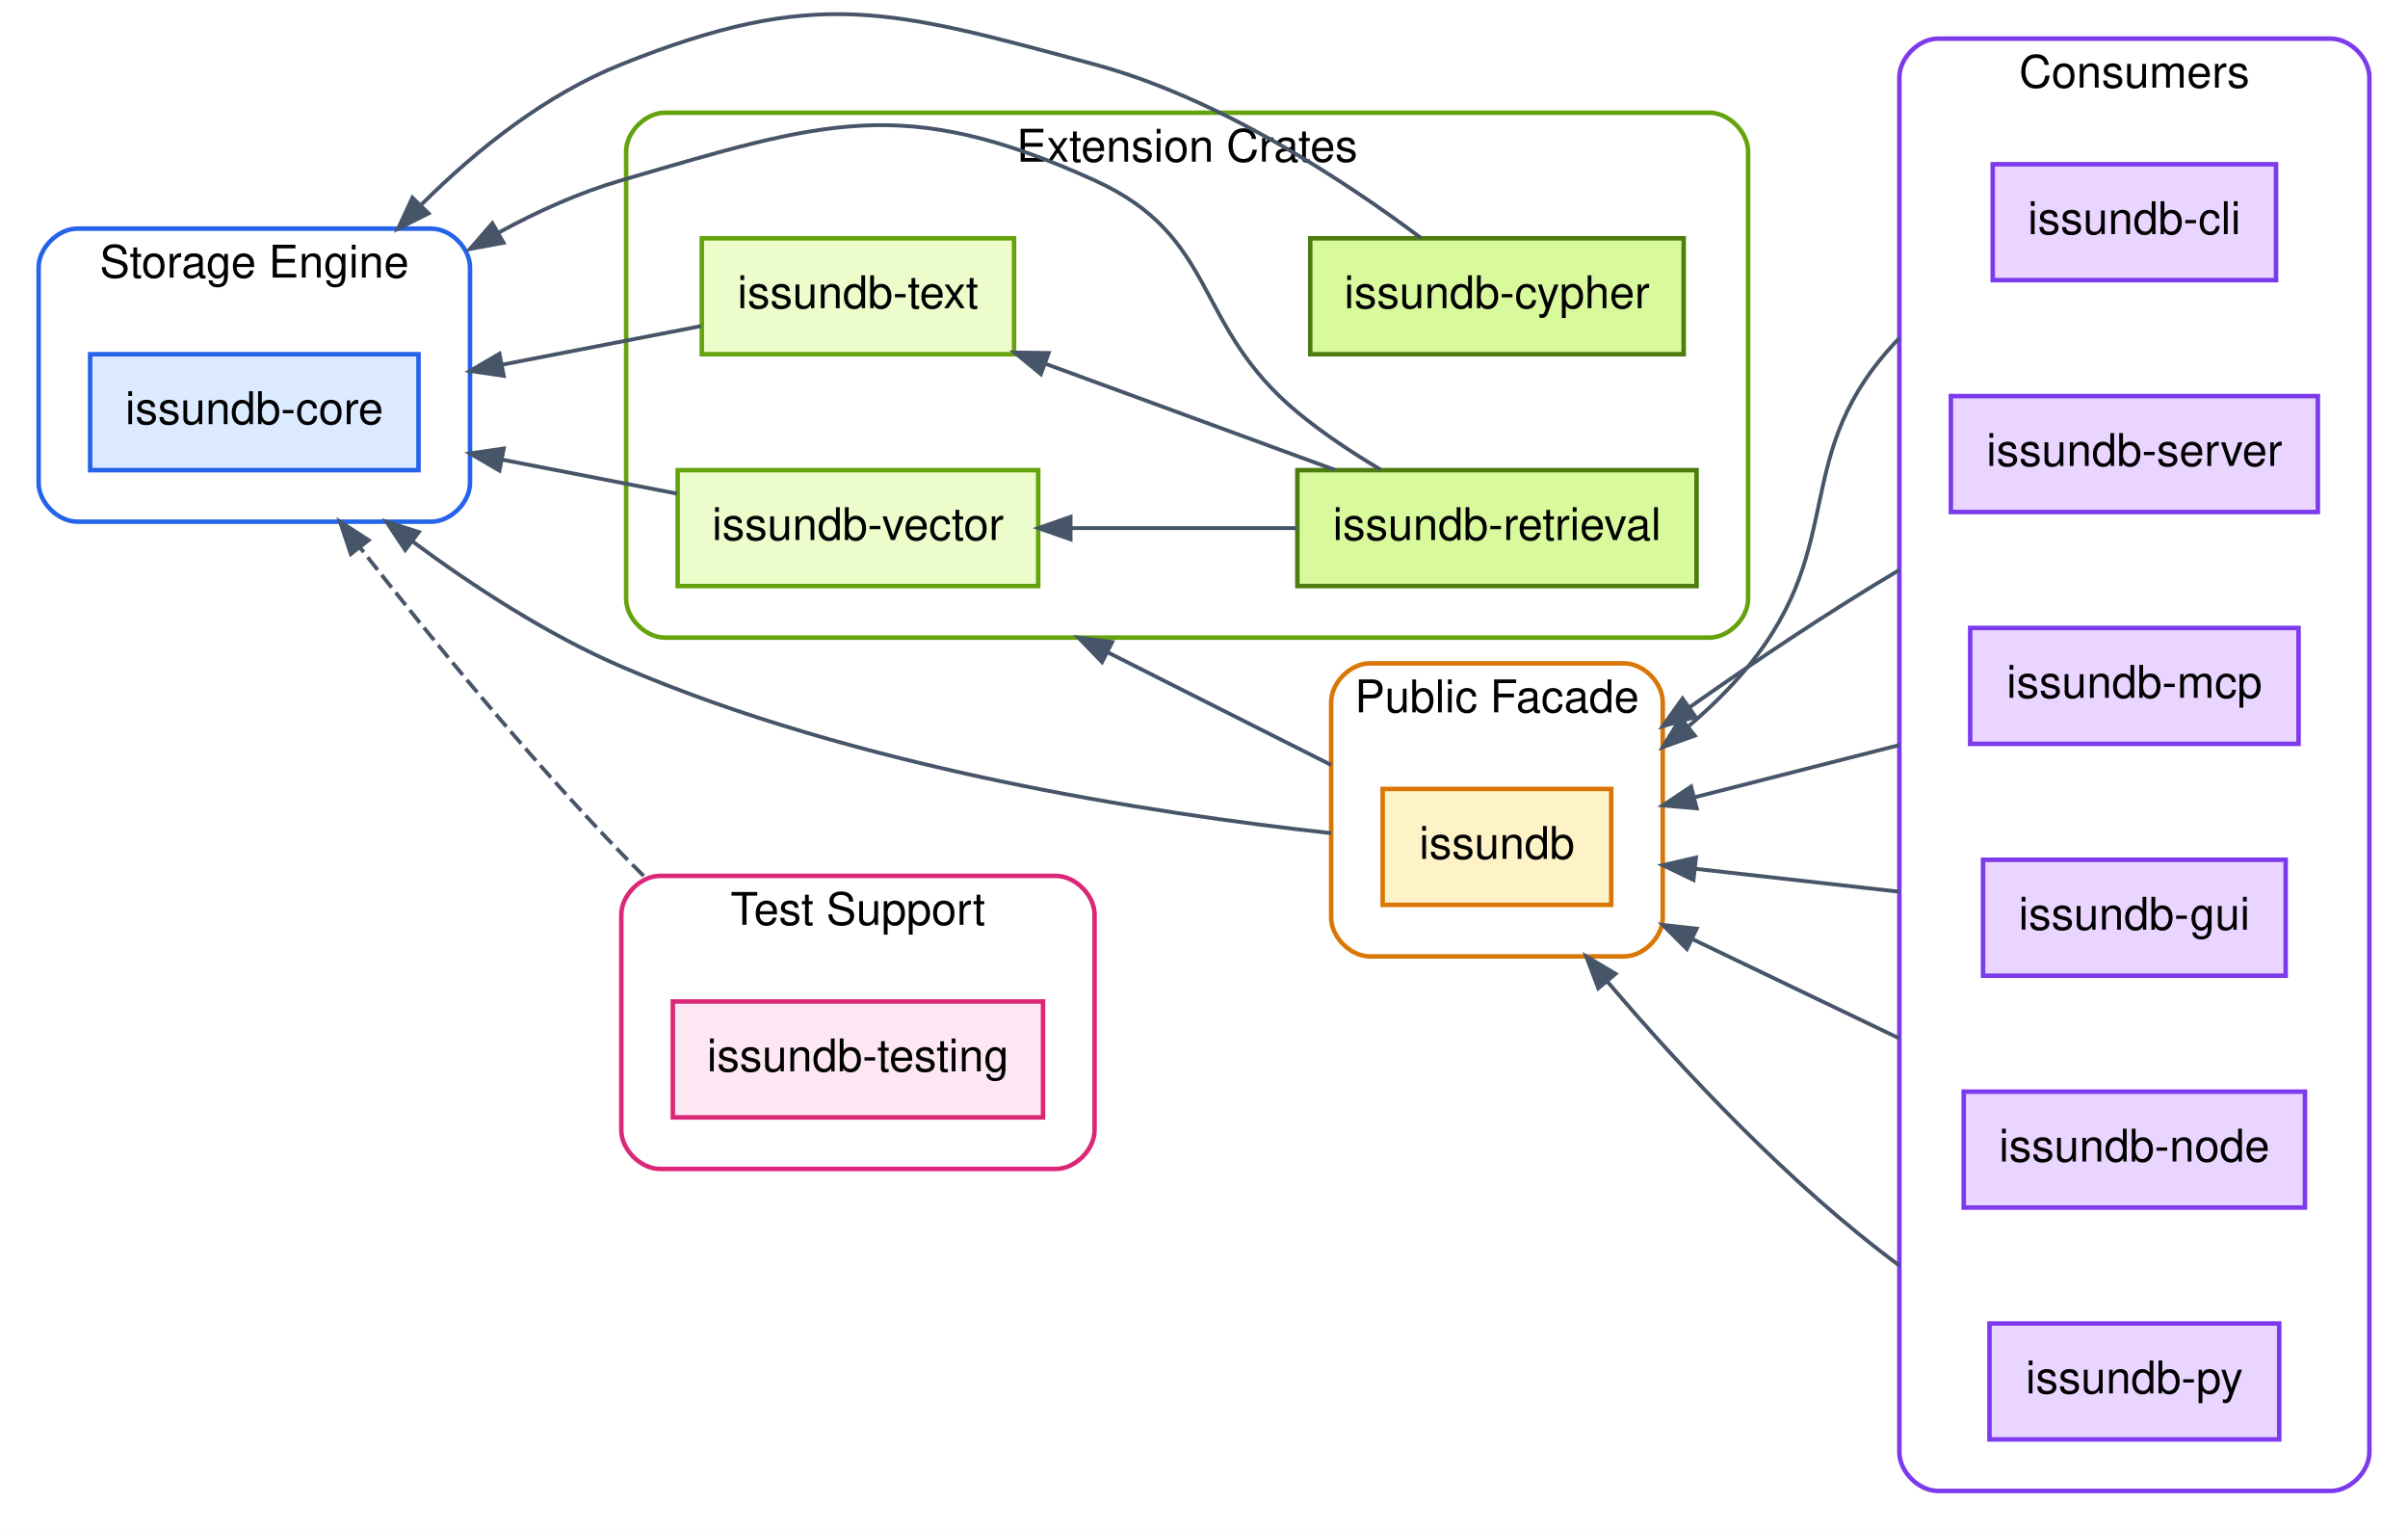
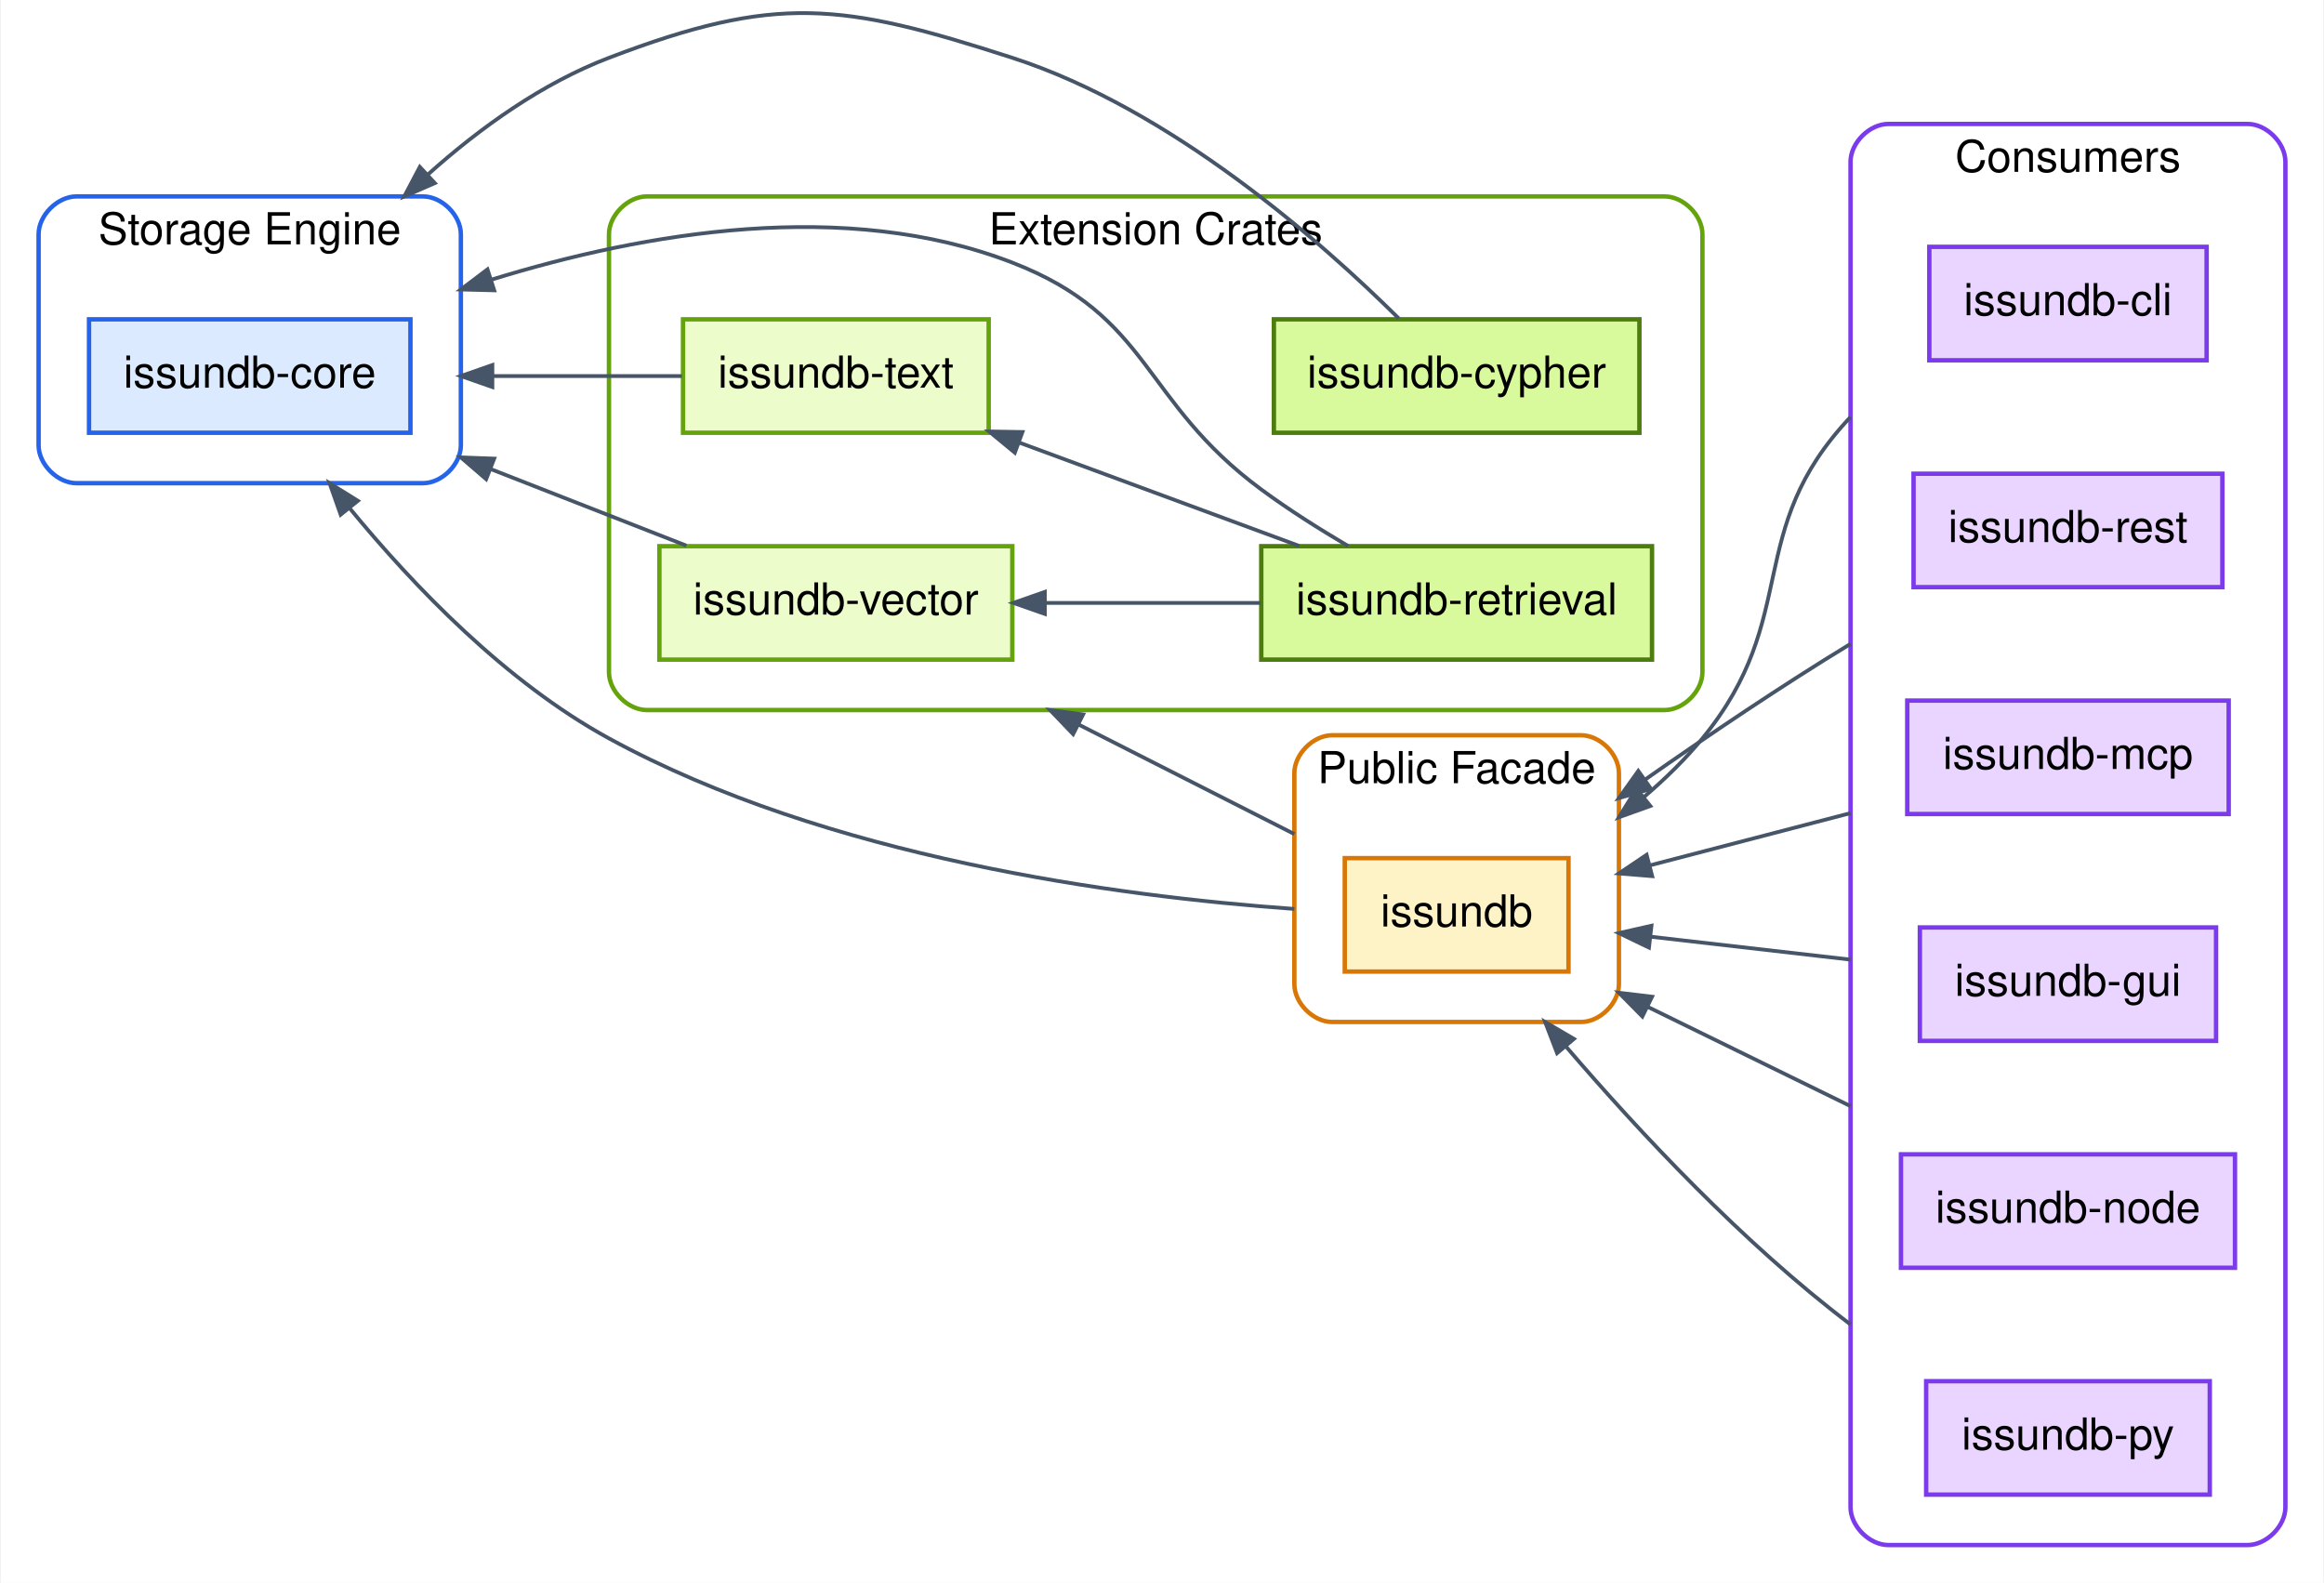
- <svg xmlns="http://www.w3.org/2000/svg" width="748pt" height="475pt" viewBox="0.00 0.00 748.00 475.00">
-   <g id="graph0" class="graph" transform="scale(1 1) rotate(0) translate(4 471)">
-     <polygon fill="white" stroke="transparent" points="-4,4 -4,-471 744,-471 744,4 -4,4" />
+ <svg xmlns="http://www.w3.org/2000/svg" width="737pt" height="502pt" viewBox="0.00 0.00 737.00 502.34">
+   <g id="graph0" class="graph" transform="scale(1 1) rotate(0) translate(4 498.34)">
+     <polygon fill="white" stroke="transparent" points="-4,4 -4,-498.34 733,-498.34 733,4 -4,4" />
    <g id="clust1" class="cluster">
-       <path fill="white" stroke="#2563eb" stroke-width="1.4" d="M20,-309C20,-309 130,-309 130,-309 136,-309 142,-315 142,-321 142,-321 142,-388 142,-388 142,-394 136,-400 130,-400 130,-400 20,-400 20,-400 14,-400 8,-394 8,-388 8,-388 8,-321 8,-321 8,-315 14,-309 20,-309" />
-       <text text-anchor="middle" x="75" y="-384.8" font-family="Helvetica,Arial,sans-serif" font-size="14.00">Storage Engine</text>
+       <path fill="white" stroke="#2563eb" stroke-width="1.4" d="M20,-345C20,-345 130,-345 130,-345 136,-345 142,-351 142,-357 142,-357 142,-424 142,-424 142,-430 136,-436 130,-436 130,-436 20,-436 20,-436 14,-436 8,-430 8,-424 8,-424 8,-357 8,-357 8,-351 14,-345 20,-345" />
+       <text text-anchor="middle" x="75" y="-420.8" font-family="Helvetica,Arial,sans-serif" font-size="14.00">Storage Engine</text>
    </g>
    <g id="clust2" class="cluster">
-       <path fill="white" stroke="#65a30d" stroke-width="1.4" d="M202.5,-273C202.5,-273 527,-273 527,-273 533,-273 539,-279 539,-285 539,-285 539,-424 539,-424 539,-430 533,-436 527,-436 527,-436 202.5,-436 202.5,-436 196.5,-436 190.5,-430 190.5,-424 190.5,-424 190.5,-285 190.5,-285 190.5,-279 196.5,-273 202.5,-273" />
-       <text text-anchor="middle" x="364.75" y="-420.8" font-family="Helvetica,Arial,sans-serif" font-size="14.00">Extension Crates</text>
+       <path fill="white" stroke="#65a30d" stroke-width="1.4" d="M201,-273C201,-273 524,-273 524,-273 530,-273 536,-279 536,-285 536,-285 536,-424 536,-424 536,-430 530,-436 524,-436 524,-436 201,-436 201,-436 195,-436 189,-430 189,-424 189,-424 189,-285 189,-285 189,-279 195,-273 201,-273" />
+       <text text-anchor="middle" x="362.5" y="-420.8" font-family="Helvetica,Arial,sans-serif" font-size="14.00">Extension Crates</text>
    </g>
    <g id="clust3" class="cluster">
-       <path fill="white" stroke="#d97706" stroke-width="1.4" d="M421.5,-174C421.5,-174 500.5,-174 500.5,-174 506.5,-174 512.5,-180 512.5,-186 512.5,-186 512.5,-253 512.5,-253 512.5,-259 506.5,-265 500.5,-265 500.5,-265 421.5,-265 421.5,-265 415.5,-265 409.5,-259 409.5,-253 409.5,-253 409.5,-186 409.5,-186 409.5,-180 415.5,-174 421.5,-174" />
-       <text text-anchor="middle" x="461" y="-249.8" font-family="Helvetica,Arial,sans-serif" font-size="14.00">Public Facade</text>
+       <path fill="white" stroke="#d97706" stroke-width="1.4" d="M418.5,-174C418.5,-174 497.5,-174 497.5,-174 503.5,-174 509.5,-180 509.5,-186 509.5,-186 509.5,-253 509.5,-253 509.5,-259 503.5,-265 497.5,-265 497.5,-265 418.5,-265 418.5,-265 412.5,-265 406.5,-259 406.5,-253 406.5,-253 406.5,-186 406.5,-186 406.5,-180 412.5,-174 418.5,-174" />
+       <text text-anchor="middle" x="458" y="-249.8" font-family="Helvetica,Arial,sans-serif" font-size="14.00">Public Facade</text>
    </g>
    <g id="clust4" class="cluster">
-       <path fill="white" stroke="#7c3aed" stroke-width="1.4" d="M598,-8C598,-8 720,-8 720,-8 726,-8 732,-14 732,-20 732,-20 732,-447 732,-447 732,-453 726,-459 720,-459 720,-459 598,-459 598,-459 592,-459 586,-453 586,-447 586,-447 586,-20 586,-20 586,-14 592,-8 598,-8" />
-       <text text-anchor="middle" x="659" y="-443.8" font-family="Helvetica,Arial,sans-serif" font-size="14.00">Consumers</text>
-     </g>
-     <g id="clust5" class="cluster">
-       <path fill="white" stroke="#db2777" stroke-width="1.4" d="M201,-108C201,-108 324,-108 324,-108 330,-108 336,-114 336,-120 336,-120 336,-187 336,-187 336,-193 330,-199 324,-199 324,-199 201,-199 201,-199 195,-199 189,-193 189,-187 189,-187 189,-120 189,-120 189,-114 195,-108 201,-108" />
-       <text text-anchor="middle" x="262.5" y="-183.8" font-family="Helvetica,Arial,sans-serif" font-size="14.00">Test Support</text>
+       <path fill="white" stroke="#7c3aed" stroke-width="1.4" d="M595,-8C595,-8 709,-8 709,-8 715,-8 721,-14 721,-20 721,-20 721,-447 721,-447 721,-453 715,-459 709,-459 709,-459 595,-459 595,-459 589,-459 583,-453 583,-447 583,-447 583,-20 583,-20 583,-14 589,-8 595,-8" />
+       <text text-anchor="middle" x="652" y="-443.8" font-family="Helvetica,Arial,sans-serif" font-size="14.00">Consumers</text>
    </g>
    <g id="node1" class="node">
-       <polygon fill="#dbeafe" stroke="#2563eb" stroke-width="1.4" points="126,-361 24,-361 24,-325 126,-325 126,-361" />
-       <text text-anchor="middle" x="75" y="-339.3" font-family="Helvetica,Arial,sans-serif" font-size="14.00">issundb-core</text>
+       <polygon fill="#dbeafe" stroke="#2563eb" stroke-width="1.4" points="126,-397 24,-397 24,-361 126,-361 126,-397" />
+       <text text-anchor="middle" x="75" y="-375.3" font-family="Helvetica,Arial,sans-serif" font-size="14.00">issundb-core</text>
    </g>
    <g id="node2" class="node">
-       <polygon fill="#ecfccb" stroke="#65a30d" stroke-width="1.4" points="318.5,-325 206.5,-325 206.5,-289 318.5,-289 318.5,-325" />
-       <text text-anchor="middle" x="262.5" y="-303.3" font-family="Helvetica,Arial,sans-serif" font-size="14.00">issundb-vector</text>
+       <polygon fill="#ecfccb" stroke="#65a30d" stroke-width="1.4" points="317,-325 205,-325 205,-289 317,-289 317,-325" />
+       <text text-anchor="middle" x="261" y="-303.3" font-family="Helvetica,Arial,sans-serif" font-size="14.00">issundb-vector</text>
    </g>
    <g id="edge1" class="edge">
-       <path fill="none" stroke="#475569" stroke-width="1.2" d="M206.35,-317.7C189.29,-321.01 170.2,-324.72 152,-328.25" />
-       <polygon fill="#475569" stroke="#475569" stroke-width="1.2" points="151.15,-324.85 142,-330.19 152.48,-331.72 151.15,-324.85" />
+       <path fill="none" stroke="#475569" stroke-width="1.2" d="M213.57,-325.17C194.77,-332.53 172.57,-341.21 151.55,-349.44" />
+       <polygon fill="#475569" stroke="#475569" stroke-width="1.2" points="150.03,-346.27 142,-353.18 152.58,-352.79 150.03,-346.27" />
    </g>
    <g id="node3" class="node">
-       <polygon fill="#ecfccb" stroke="#65a30d" stroke-width="1.4" points="311,-397 214,-397 214,-361 311,-361 311,-397" />
-       <text text-anchor="middle" x="262.5" y="-375.3" font-family="Helvetica,Arial,sans-serif" font-size="14.00">issundb-text</text>
+       <polygon fill="#ecfccb" stroke="#65a30d" stroke-width="1.4" points="309.5,-397 212.5,-397 212.5,-361 309.5,-361 309.5,-397" />
+       <text text-anchor="middle" x="261" y="-375.3" font-family="Helvetica,Arial,sans-serif" font-size="14.00">issundb-text</text>
    </g>
    <g id="edge2" class="edge">
-       <path fill="none" stroke="#475569" stroke-width="1.2" d="M213.73,-369.73C194.88,-366.07 172.76,-361.78 151.83,-357.72" />
-       <polygon fill="#475569" stroke="#475569" stroke-width="1.2" points="152.48,-354.28 142,-355.81 151.15,-361.15 152.48,-354.28" />
+       <path fill="none" stroke="#475569" stroke-width="1.2" d="M212.14,-379C193.83,-379 172.48,-379 152.18,-379" />
+       <polygon fill="#475569" stroke="#475569" stroke-width="1.2" points="152,-375.5 142,-379 152,-382.5 152,-375.5" />
    </g>
    <g id="node4" class="node">
-       <polygon fill="#d9f99d" stroke="#4d7c0f" stroke-width="1.4" points="523,-325 399,-325 399,-289 523,-289 523,-325" />
-       <text text-anchor="middle" x="461" y="-303.3" font-family="Helvetica,Arial,sans-serif" font-size="14.00">issundb-retrieval</text>
+       <polygon fill="#d9f99d" stroke="#4d7c0f" stroke-width="1.4" points="520,-325 396,-325 396,-289 520,-289 520,-325" />
+       <text text-anchor="middle" x="458" y="-303.3" font-family="Helvetica,Arial,sans-serif" font-size="14.00">issundb-retrieval</text>
    </g>
    <g id="edge3" class="edge">
-       <path fill="none" stroke="#475569" stroke-width="1.2" d="M424.84,-325.17C416.03,-330.41 406.86,-336.48 399,-343 366.28,-370.15 374.72,-397.43 336,-415 276.51,-442 251.72,-433.28 189,-415 175.97,-411.2 163.02,-405.4 150.78,-398.7" />
-       <polygon fill="#475569" stroke="#475569" stroke-width="1.2" points="152.42,-395.61 142,-393.68 148.94,-401.68 152.42,-395.61" />
+       <path fill="none" stroke="#475569" stroke-width="1.2" d="M423.6,-325.04C414.41,-330.45 404.61,-336.64 396,-343 357.79,-371.22 361.3,-397.84 317,-415 264.07,-435.5 200.41,-424.62 151.82,-409.62" />
+       <polygon fill="#475569" stroke="#475569" stroke-width="1.2" points="152.59,-406.2 142,-406.47 150.45,-412.86 152.59,-406.2" />
    </g>
    <g id="edge4" class="edge">
-       <path fill="none" stroke="#475569" stroke-width="1.2" d="M398.9,-307C376.63,-307 351.36,-307 328.74,-307" />
-       <polygon fill="#475569" stroke="#475569" stroke-width="1.2" points="328.55,-303.5 318.55,-307 328.55,-310.5 328.55,-303.5" />
+       <path fill="none" stroke="#475569" stroke-width="1.2" d="M395.84,-307C374.14,-307 349.64,-307 327.6,-307" />
+       <polygon fill="#475569" stroke="#475569" stroke-width="1.2" points="327.32,-303.5 317.32,-307 327.32,-310.5 327.32,-303.5" />
    </g>
    <g id="edge5" class="edge">
-       <path fill="none" stroke="#475569" stroke-width="1.2" d="M410.67,-325.08C383.29,-335.11 349.12,-347.63 320.59,-358.08" />
-       <polygon fill="#475569" stroke="#475569" stroke-width="1.2" points="319.34,-354.81 311.16,-361.54 321.75,-361.38 319.34,-354.81" />
+       <path fill="none" stroke="#475569" stroke-width="1.2" d="M408.04,-325.08C381.1,-335.02 347.51,-347.43 319.34,-357.83" />
+       <polygon fill="#475569" stroke="#475569" stroke-width="1.2" points="317.8,-354.67 309.63,-361.41 320.22,-361.23 317.8,-354.67" />
    </g>
    <g id="node5" class="node">
-       <polygon fill="#d9f99d" stroke="#4d7c0f" stroke-width="1.4" points="519,-397 403,-397 403,-361 519,-361 519,-397" />
-       <text text-anchor="middle" x="461" y="-375.3" font-family="Helvetica,Arial,sans-serif" font-size="14.00">issundb-cypher</text>
+       <polygon fill="#d9f99d" stroke="#4d7c0f" stroke-width="1.4" points="516,-397 400,-397 400,-361 516,-361 516,-397" />
+       <text text-anchor="middle" x="458" y="-375.3" font-family="Helvetica,Arial,sans-serif" font-size="14.00">issundb-cypher</text>
    </g>
    <g id="edge6" class="edge">
-       <path fill="none" stroke="#475569" stroke-width="1.2" d="M437.43,-397.08C413.77,-414.79 374.7,-440.58 336,-451 272.91,-467.99 249.64,-475.32 189,-451 165.73,-441.67 144.54,-425.01 126.96,-407.52" />
-       <polygon fill="#475569" stroke="#475569" stroke-width="1.2" points="129.13,-404.73 119.65,-400 124.11,-409.61 129.13,-404.73" />
+       <path fill="none" stroke="#475569" stroke-width="1.2" d="M439.65,-397.26C415.08,-421.65 367.48,-463.69 317,-480 262.87,-497.49 242.15,-500.29 189,-480 167.94,-471.96 148.32,-457.99 131.54,-442.96" />
+       <polygon fill="#475569" stroke="#475569" stroke-width="1.2" points="133.74,-440.23 124.03,-436 128.98,-445.37 133.74,-440.23" />
    </g>
    <g id="node6" class="node">
-       <polygon fill="#fef3c7" stroke="#d97706" stroke-width="1.4" points="496.5,-226 425.5,-226 425.5,-190 496.5,-190 496.5,-226" />
-       <text text-anchor="middle" x="461" y="-204.3" font-family="Helvetica,Arial,sans-serif" font-size="14.00">issundb</text>
+       <polygon fill="#fef3c7" stroke="#d97706" stroke-width="1.4" points="493.5,-226 422.5,-226 422.5,-190 493.5,-190 493.5,-226" />
+       <text text-anchor="middle" x="458" y="-204.3" font-family="Helvetica,Arial,sans-serif" font-size="14.00">issundb</text>
    </g>
    <g id="edge7" class="edge">
-       <path fill="none" stroke="#475569" stroke-width="1.2" d="M409.5,-212.27C353.65,-218.38 261.92,-232.57 189,-264 166.12,-273.86 143.17,-288.76 123.99,-302.97" />
-       <polygon fill="#475569" stroke="#475569" stroke-width="1.2" points="121.87,-300.18 116.01,-309 126.09,-305.77 121.87,-300.18" />
+       <path fill="none" stroke="#475569" stroke-width="1.2" d="M406.5,-209.88C350.27,-213.86 258.2,-226.19 189,-264 156.39,-281.82 127.22,-312.08 106.68,-337.09" />
+       <polygon fill="#475569" stroke="#475569" stroke-width="1.2" points="103.86,-335.01 100.33,-345 109.32,-339.4 103.86,-335.01" />
    </g>
    <g id="edge8" class="edge">
-       <path fill="none" stroke="#475569" stroke-width="1.2" d="M409.5,-233.44C388.37,-244.09 363.34,-256.7 340.03,-268.45" />
-       <polygon fill="#475569" stroke="#475569" stroke-width="1.2" points="338.34,-265.38 330.98,-273 341.49,-271.63 338.34,-265.38" />
+       <path fill="none" stroke="#475569" stroke-width="1.2" d="M406.5,-233.64C385.6,-244.25 360.9,-256.79 337.89,-268.47" />
+       <polygon fill="#475569" stroke="#475569" stroke-width="1.2" points="336.3,-265.35 328.97,-273 339.47,-271.6 336.3,-265.35" />
    </g>
    <g id="node7" class="node">
-       <polygon fill="#e9d5ff" stroke="#7c3aed" stroke-width="1.4" points="703,-420 615,-420 615,-384 703,-384 703,-420" />
-       <text text-anchor="middle" x="659" y="-398.3" font-family="Helvetica,Arial,sans-serif" font-size="14.00">issundb-cli</text>
+       <polygon fill="#e9d5ff" stroke="#7c3aed" stroke-width="1.4" points="696,-420 608,-420 608,-384 696,-384 696,-420" />
+       <text text-anchor="middle" x="652" y="-398.3" font-family="Helvetica,Arial,sans-serif" font-size="14.00">issundb-cli</text>
    </g>
    <g id="edge9" class="edge">
-       <path fill="none" stroke="#475569" stroke-width="1.2" d="M586,-366C551.27,-330.15 570.65,-302.59 539,-264 533.58,-257.4 527.22,-251.18 520.5,-245.45" />
-       <polygon fill="#475569" stroke="#475569" stroke-width="1.2" points="522.47,-242.55 512.5,-238.97 518.07,-247.99 522.47,-242.55" />
+       <path fill="none" stroke="#475569" stroke-width="1.2" d="M583,-366C548.69,-329.75 567.65,-302.59 536,-264 530.58,-257.4 524.22,-251.18 517.5,-245.45" />
+       <polygon fill="#475569" stroke="#475569" stroke-width="1.2" points="519.47,-242.55 509.5,-238.97 515.07,-247.99 519.47,-242.55" />
    </g>
    <g id="node8" class="node">
-       <polygon fill="#e9d5ff" stroke="#7c3aed" stroke-width="1.4" points="716,-348 602,-348 602,-312 716,-312 716,-348" />
-       <text text-anchor="middle" x="659" y="-326.3" font-family="Helvetica,Arial,sans-serif" font-size="14.00">issundb-server</text>
+       <polygon fill="#e9d5ff" stroke="#7c3aed" stroke-width="1.4" points="701,-348 603,-348 603,-312 701,-312 701,-348" />
+       <text text-anchor="middle" x="652" y="-326.3" font-family="Helvetica,Arial,sans-serif" font-size="14.00">issundb-rest</text>
    </g>
    <g id="edge10" class="edge">
-       <path fill="none" stroke="#475569" stroke-width="1.2" d="M586,-294C564.11,-281.03 540.98,-265.52 520.71,-251.27" />
-       <polygon fill="#475569" stroke="#475569" stroke-width="1.2" points="522.68,-248.38 512.5,-245.46 518.64,-254.09 522.68,-248.38" />
+       <path fill="none" stroke="#475569" stroke-width="1.2" d="M583,-294C561.21,-280.74 538.05,-265.12 517.73,-250.87" />
+       <polygon fill="#475569" stroke="#475569" stroke-width="1.2" points="519.69,-247.96 509.5,-245.06 515.65,-253.68 519.69,-247.96" />
    </g>
    <g id="node9" class="node">
-       <polygon fill="#e9d5ff" stroke="#7c3aed" stroke-width="1.4" points="710,-276 608,-276 608,-240 710,-240 710,-276" />
-       <text text-anchor="middle" x="659" y="-254.3" font-family="Helvetica,Arial,sans-serif" font-size="14.00">issundb-mcp</text>
+       <polygon fill="#e9d5ff" stroke="#7c3aed" stroke-width="1.4" points="703,-276 601,-276 601,-240 703,-240 703,-276" />
+       <text text-anchor="middle" x="652" y="-254.3" font-family="Helvetica,Arial,sans-serif" font-size="14.00">issundb-mcp</text>
    </g>
    <g id="edge11" class="edge">
-       <path fill="none" stroke="#475569" stroke-width="1.2" d="M586,-239.63C565.09,-234.3 542.47,-228.53 522.35,-223.4" />
-       <polygon fill="#475569" stroke="#475569" stroke-width="1.2" points="523.05,-219.96 512.5,-220.88 521.32,-226.74 523.05,-219.96" />
+       <path fill="none" stroke="#475569" stroke-width="1.2" d="M583,-240.29C562.22,-234.88 539.52,-228.97 519.29,-223.7" />
+       <polygon fill="#475569" stroke="#475569" stroke-width="1.2" points="520.06,-220.28 509.5,-221.15 518.29,-227.06 520.06,-220.28" />
    </g>
    <g id="node10" class="node">
-       <polygon fill="#e9d5ff" stroke="#7c3aed" stroke-width="1.4" points="706,-204 612,-204 612,-168 706,-168 706,-204" />
-       <text text-anchor="middle" x="659" y="-182.3" font-family="Helvetica,Arial,sans-serif" font-size="14.00">issundb-gui</text>
+       <polygon fill="#e9d5ff" stroke="#7c3aed" stroke-width="1.4" points="699,-204 605,-204 605,-168 699,-168 699,-204" />
+       <text text-anchor="middle" x="652" y="-182.3" font-family="Helvetica,Arial,sans-serif" font-size="14.00">issundb-gui</text>
    </g>
    <g id="edge12" class="edge">
-       <path fill="none" stroke="#475569" stroke-width="1.2" d="M586,-194.08C565.24,-196.41 542.8,-198.93 522.8,-201.18" />
-       <polygon fill="#475569" stroke="#475569" stroke-width="1.2" points="522.05,-197.74 512.5,-202.33 522.83,-204.69 522.05,-197.74" />
+       <path fill="none" stroke="#475569" stroke-width="1.2" d="M583,-193.79C562.39,-196.15 539.88,-198.73 519.77,-201.04" />
+       <polygon fill="#475569" stroke="#475569" stroke-width="1.2" points="519.04,-197.6 509.5,-202.21 519.83,-204.55 519.04,-197.6" />
    </g>
    <g id="node11" class="node">
-       <polygon fill="#e9d5ff" stroke="#7c3aed" stroke-width="1.4" points="712,-132 606,-132 606,-96 712,-96 712,-132" />
-       <text text-anchor="middle" x="659" y="-110.3" font-family="Helvetica,Arial,sans-serif" font-size="14.00">issundb-node</text>
+       <polygon fill="#e9d5ff" stroke="#7c3aed" stroke-width="1.4" points="705,-132 599,-132 599,-96 705,-96 705,-132" />
+       <text text-anchor="middle" x="652" y="-110.3" font-family="Helvetica,Arial,sans-serif" font-size="14.00">issundb-node</text>
    </g>
    <g id="edge13" class="edge">
-       <path fill="none" stroke="#475569" stroke-width="1.2" d="M586,-148.53C564.89,-158.66 542.04,-169.61 521.78,-179.33" />
-       <polygon fill="#475569" stroke="#475569" stroke-width="1.2" points="520,-176.3 512.5,-183.78 523.03,-182.61 520,-176.3" />
+       <path fill="none" stroke="#475569" stroke-width="1.2" d="M583,-147.29C561.97,-157.59 538.96,-168.85 518.54,-178.85" />
+       <polygon fill="#475569" stroke="#475569" stroke-width="1.2" points="516.94,-175.74 509.5,-183.28 520.02,-182.02 516.94,-175.74" />
    </g>
    <g id="node12" class="node">
-       <polygon fill="#e9d5ff" stroke="#7c3aed" stroke-width="1.4" points="704,-60 614,-60 614,-24 704,-24 704,-60" />
-       <text text-anchor="middle" x="659" y="-38.3" font-family="Helvetica,Arial,sans-serif" font-size="14.00">issundb-py</text>
+       <polygon fill="#e9d5ff" stroke="#7c3aed" stroke-width="1.4" points="697,-60 607,-60 607,-24 697,-24 697,-60" />
+       <text text-anchor="middle" x="652" y="-38.3" font-family="Helvetica,Arial,sans-serif" font-size="14.00">issundb-py</text>
    </g>
    <g id="edge14" class="edge">
-       <path fill="none" stroke="#475569" stroke-width="1.2" d="M586,-78C551.71,-103.34 518.68,-138.69 495.34,-166.13" />
-       <polygon fill="#475569" stroke="#475569" stroke-width="1.2" points="492.48,-164.1 488.73,-174 497.84,-168.6 492.48,-164.1" />
-     </g>
-     <g id="node13" class="node">
-       <polygon fill="#fce7f3" stroke="#db2777" stroke-width="1.4" points="320,-160 205,-160 205,-124 320,-124 320,-160" />
-       <text text-anchor="middle" x="262.5" y="-138.3" font-family="Helvetica,Arial,sans-serif" font-size="14.00">issundb-testing</text>
-     </g>
-     <g id="edge15" class="edge">
-       <path fill="none" stroke="#475569" stroke-width="1.2" stroke-dasharray="5,2" d="M195.94,-199C193.57,-201.33 191.25,-203.67 189,-206 159.77,-236.23 129.61,-273.14 107.81,-301.02" />
-       <polygon fill="#475569" stroke="#475569" stroke-width="1.2" points="104.98,-298.96 101.61,-309 110.51,-303.26 104.98,-298.96" />
+       <path fill="none" stroke="#475569" stroke-width="1.2" d="M583,-78C549.09,-103.67 516.13,-138.87 492.73,-166.17" />
+       <polygon fill="#475569" stroke="#475569" stroke-width="1.2" points="489.88,-164.11 486.08,-174 495.22,-168.64 489.88,-164.11" />
    </g>
  </g>
</svg>
